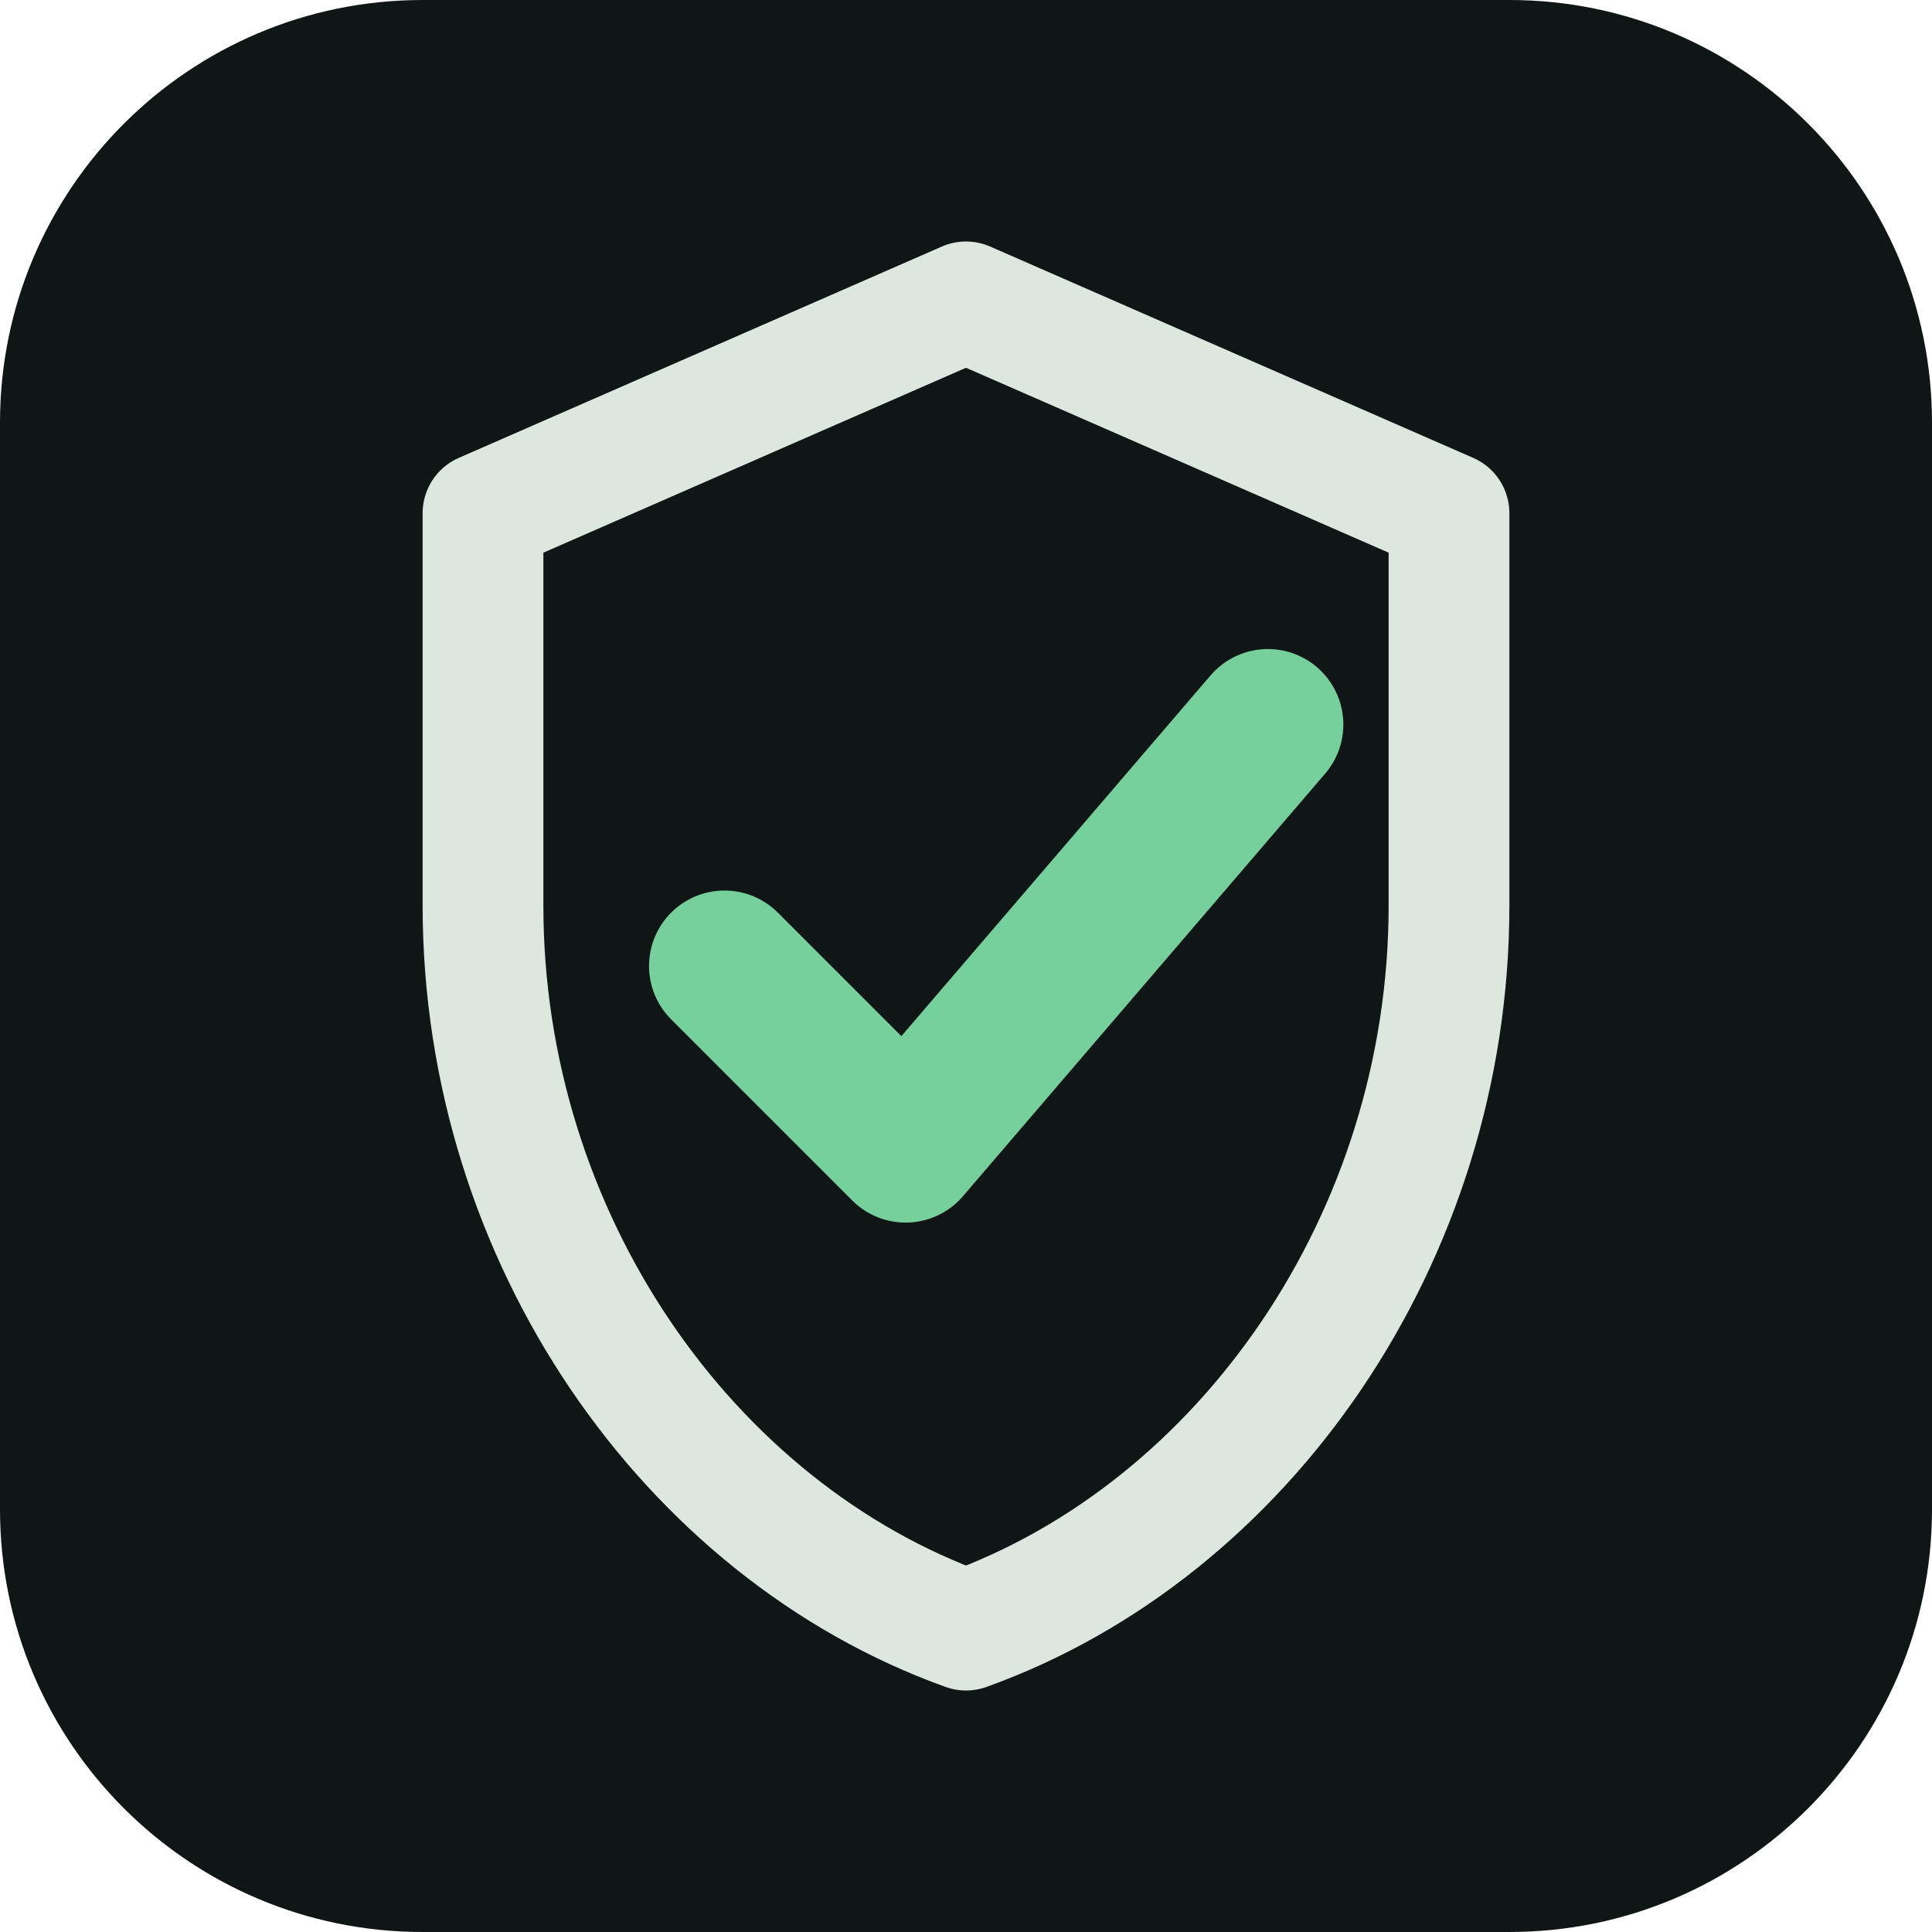
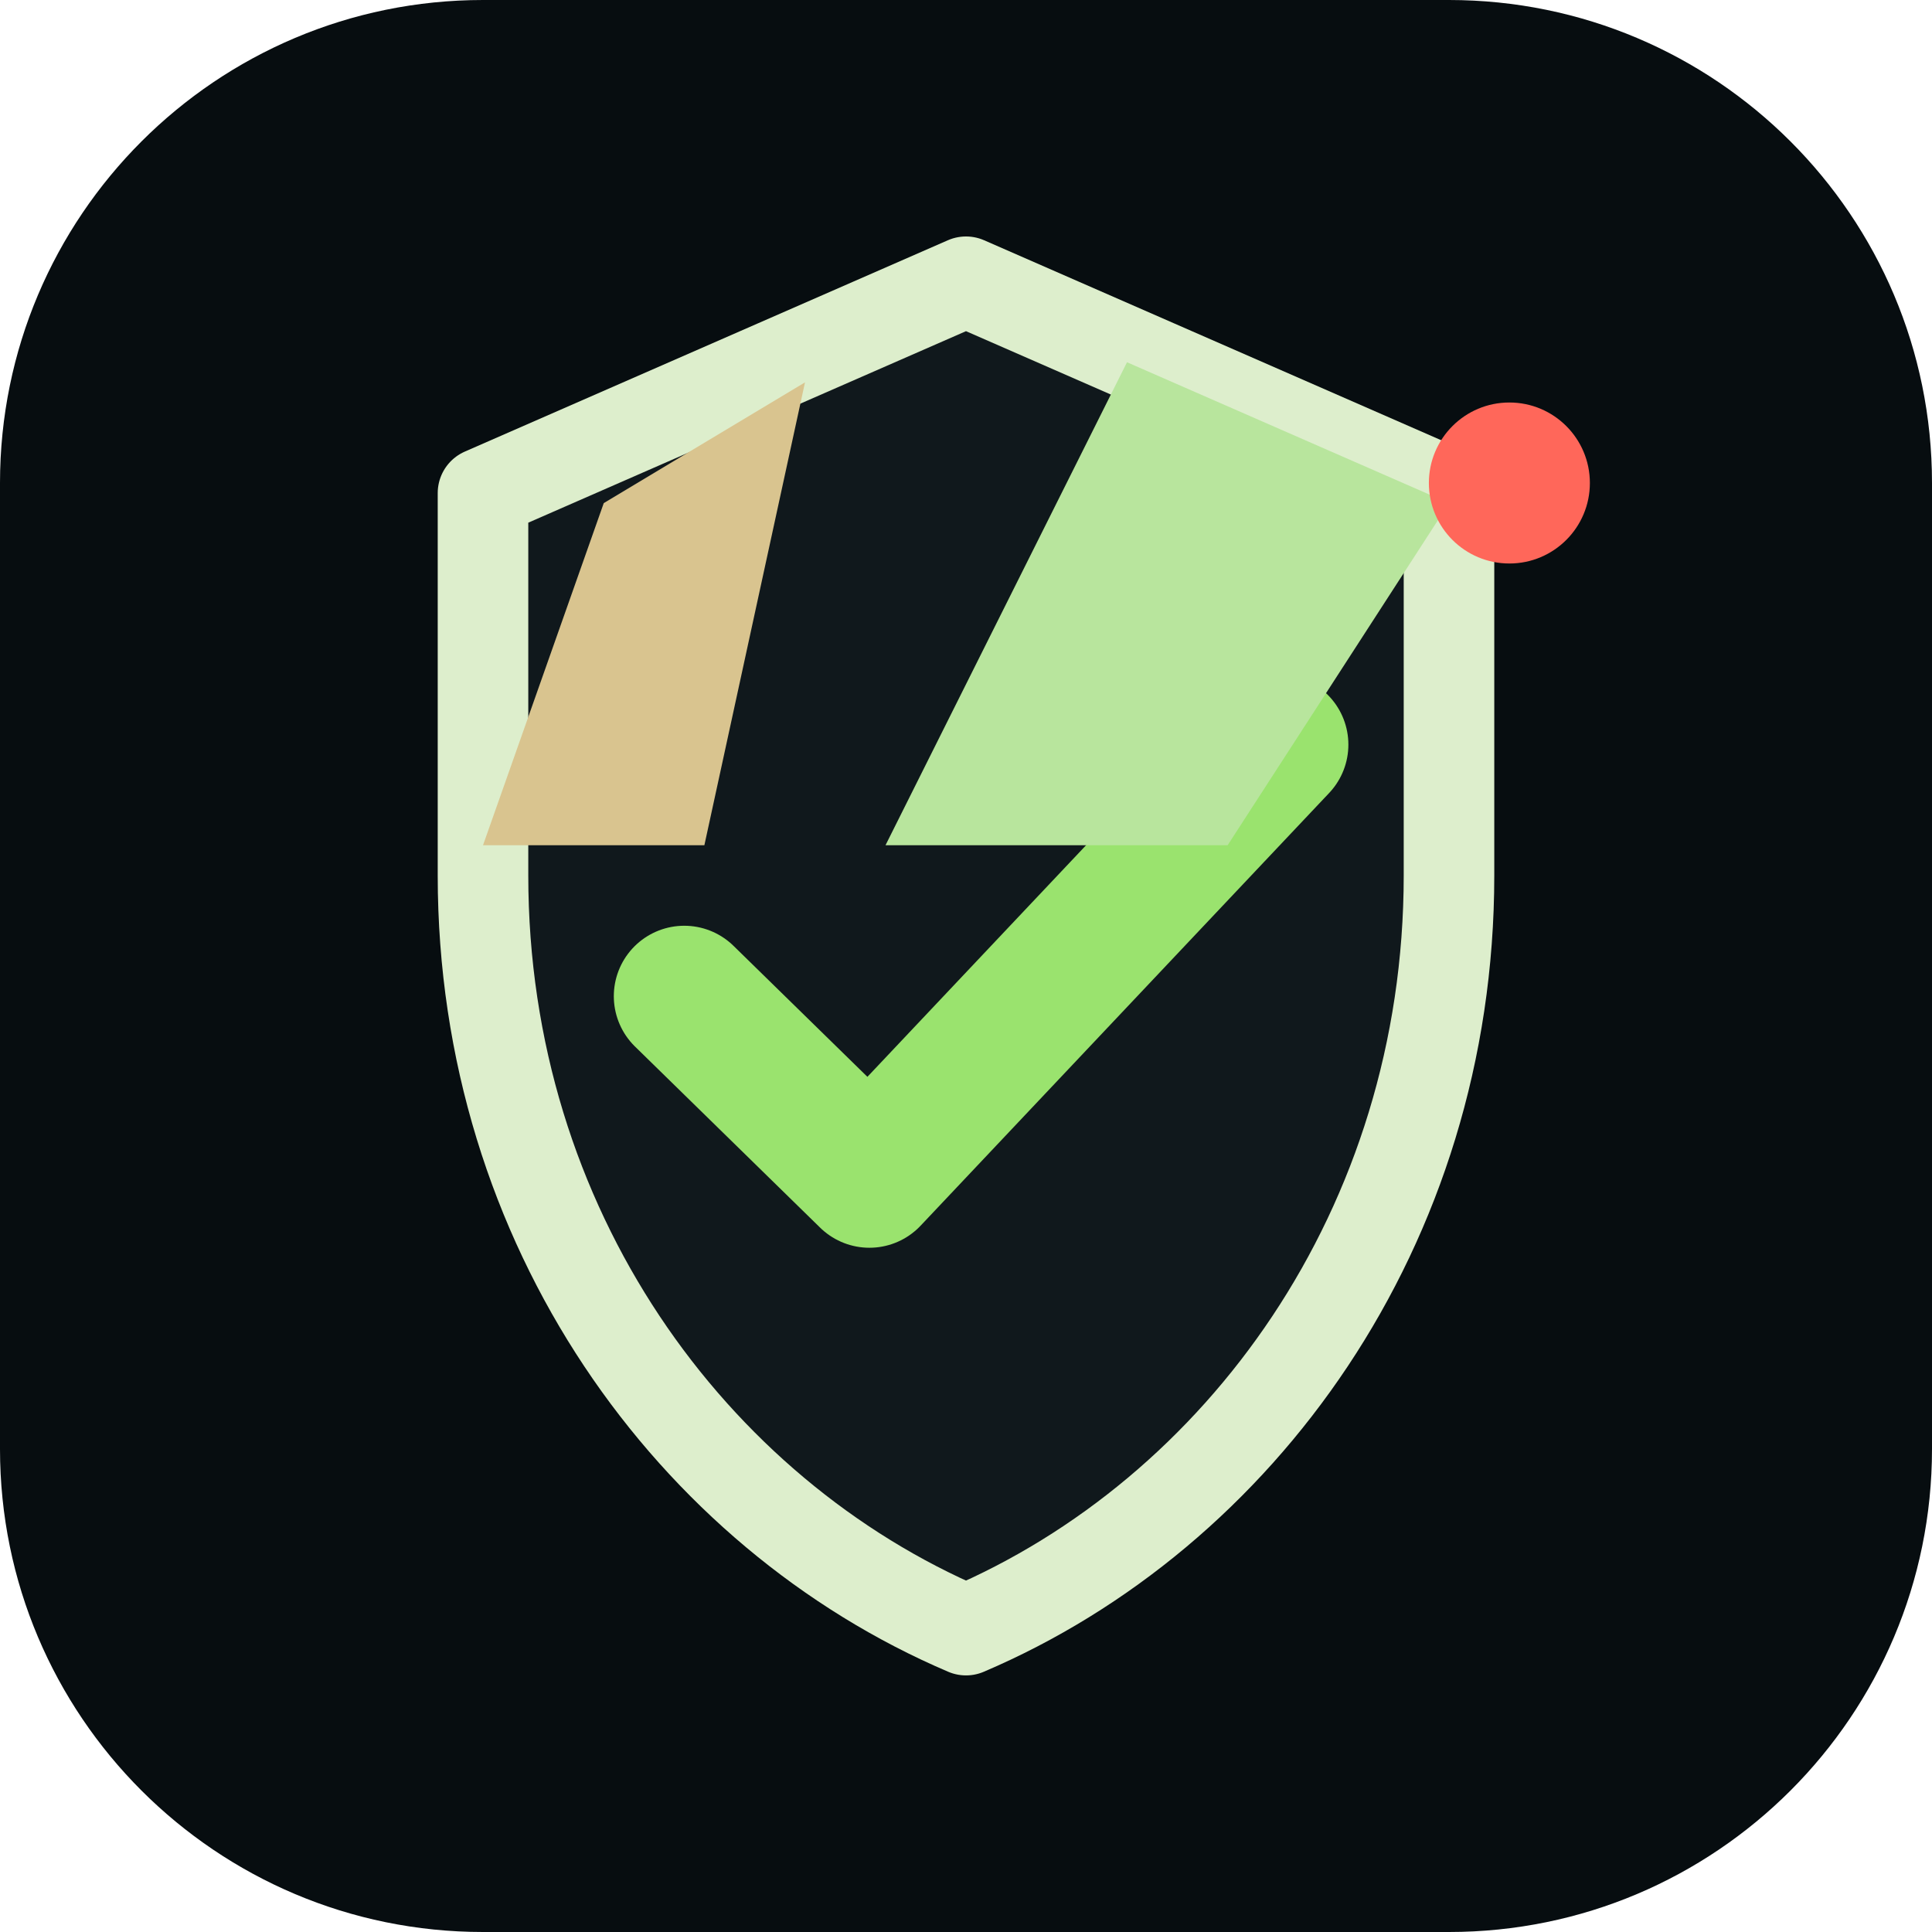
- <svg xmlns="http://www.w3.org/2000/svg" width="64" height="64" viewBox="0 0 64 64" fill="none">
-   <rect width="64" height="64" rx="14" fill="#101615" />
-   <path d="M32 10L48 17V30C48 41 41.2 50.7 32 54C22.8 50.7 16 41 16 30V17L32 10Z" stroke="#DCE8DF" stroke-width="4" stroke-linejoin="round" />
-   <path d="M24 32L30 38L42 24" stroke="#75D09B" stroke-width="5" stroke-linecap="round" stroke-linejoin="round" />
+ <svg xmlns="http://www.w3.org/2000/svg" width="96" height="96" viewBox="0 0 96 96" fill="none">
+   <rect width="96" height="96" rx="24" fill="#070D10" />
+   <path d="M48 14L72 24.5V43.5C72 61 61.6 75.2 48 81C34.4 75.2 24 61 24 43.5V24.5L48 14Z" fill="#10181C" stroke="#DDEECC" stroke-width="4.5" stroke-linejoin="round" />
+   <path d="M34 49.5L43.2 58.5L63.5 37" stroke="#9AE36E" stroke-width="7" stroke-linecap="round" stroke-linejoin="round" />
+   <path d="M30 25L40 19L35 42H24L30 25Z" fill="#D9C48F" />
+   <path d="M56 18L72 25L61 42H44L56 18Z" fill="#B8E59D" />
+   <circle cx="75" cy="24" r="4" fill="#FF675A" />
</svg>
